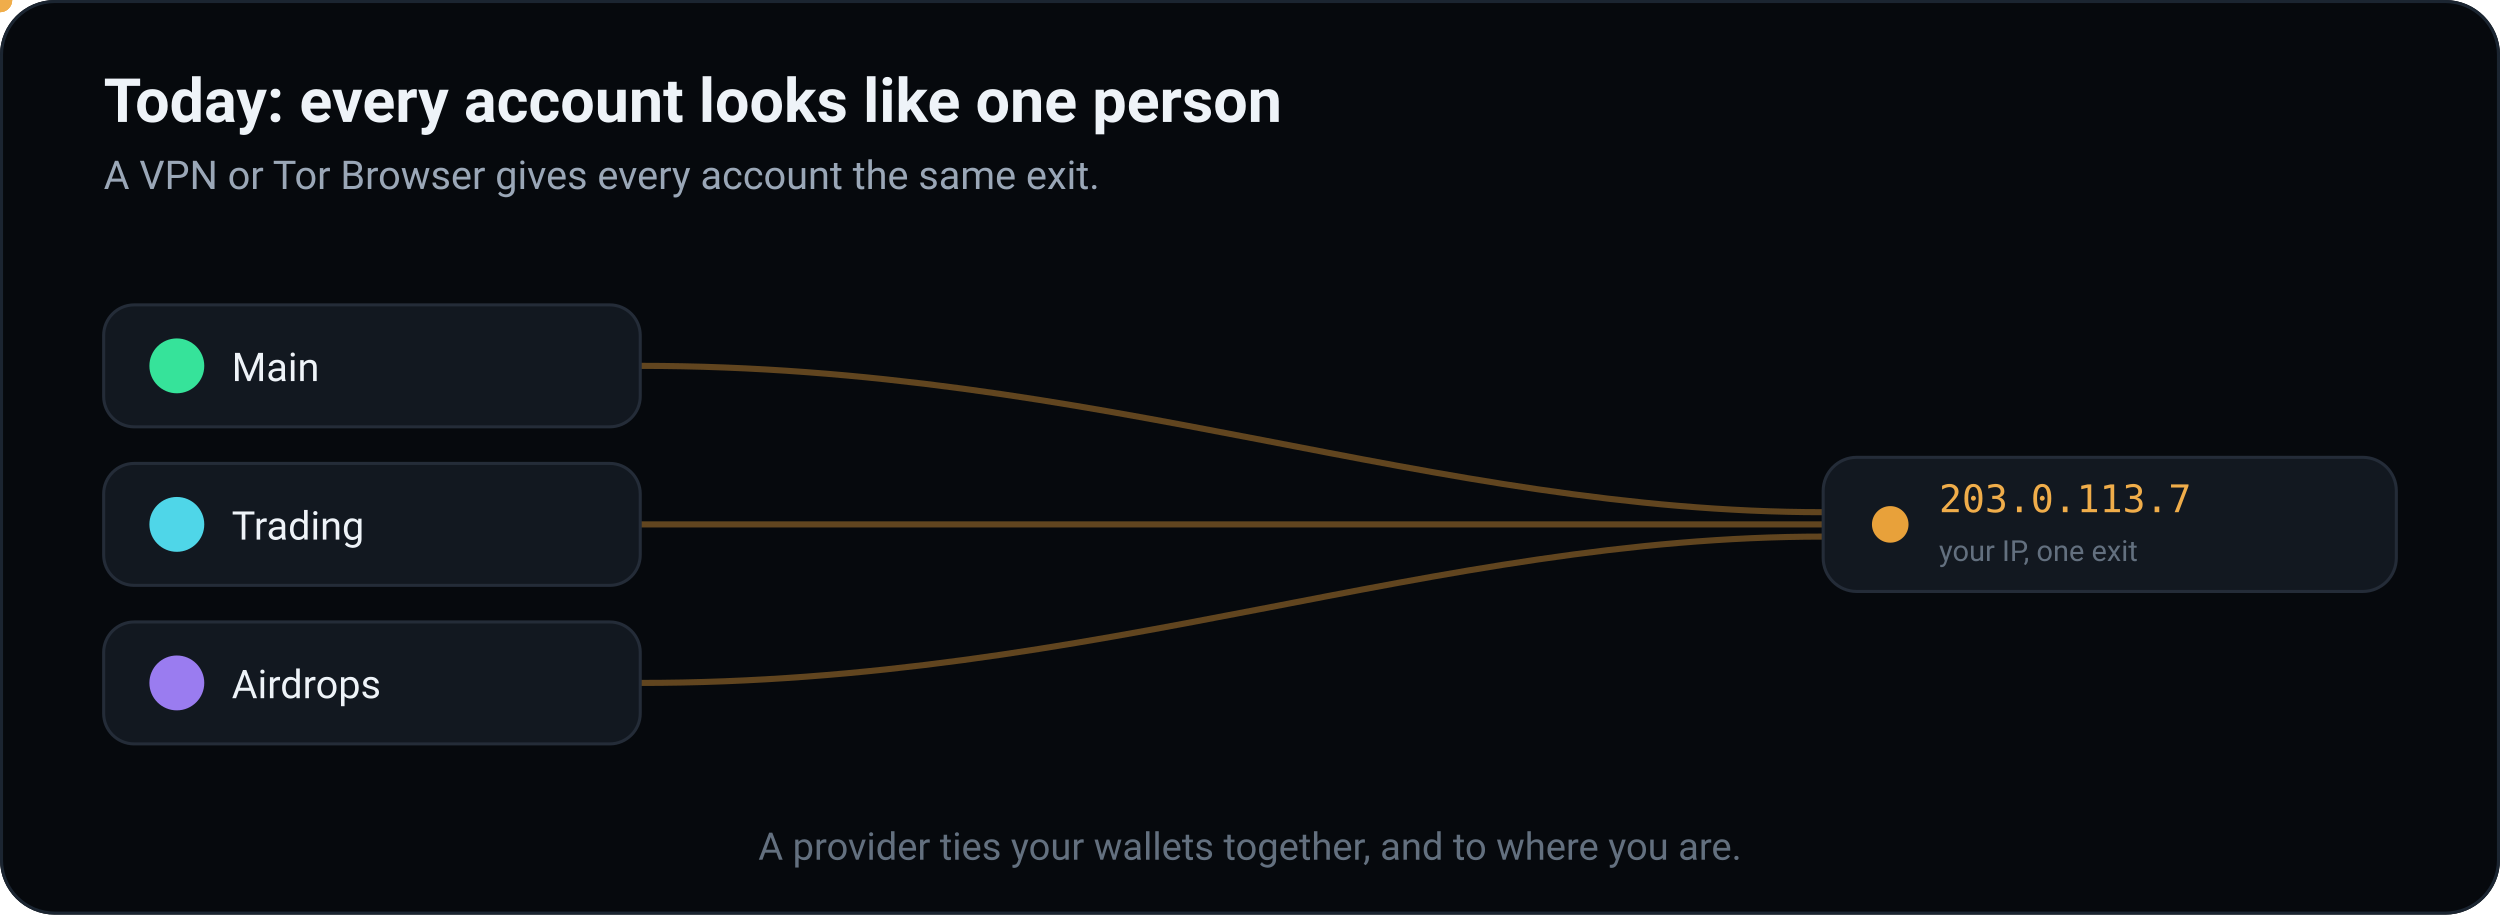
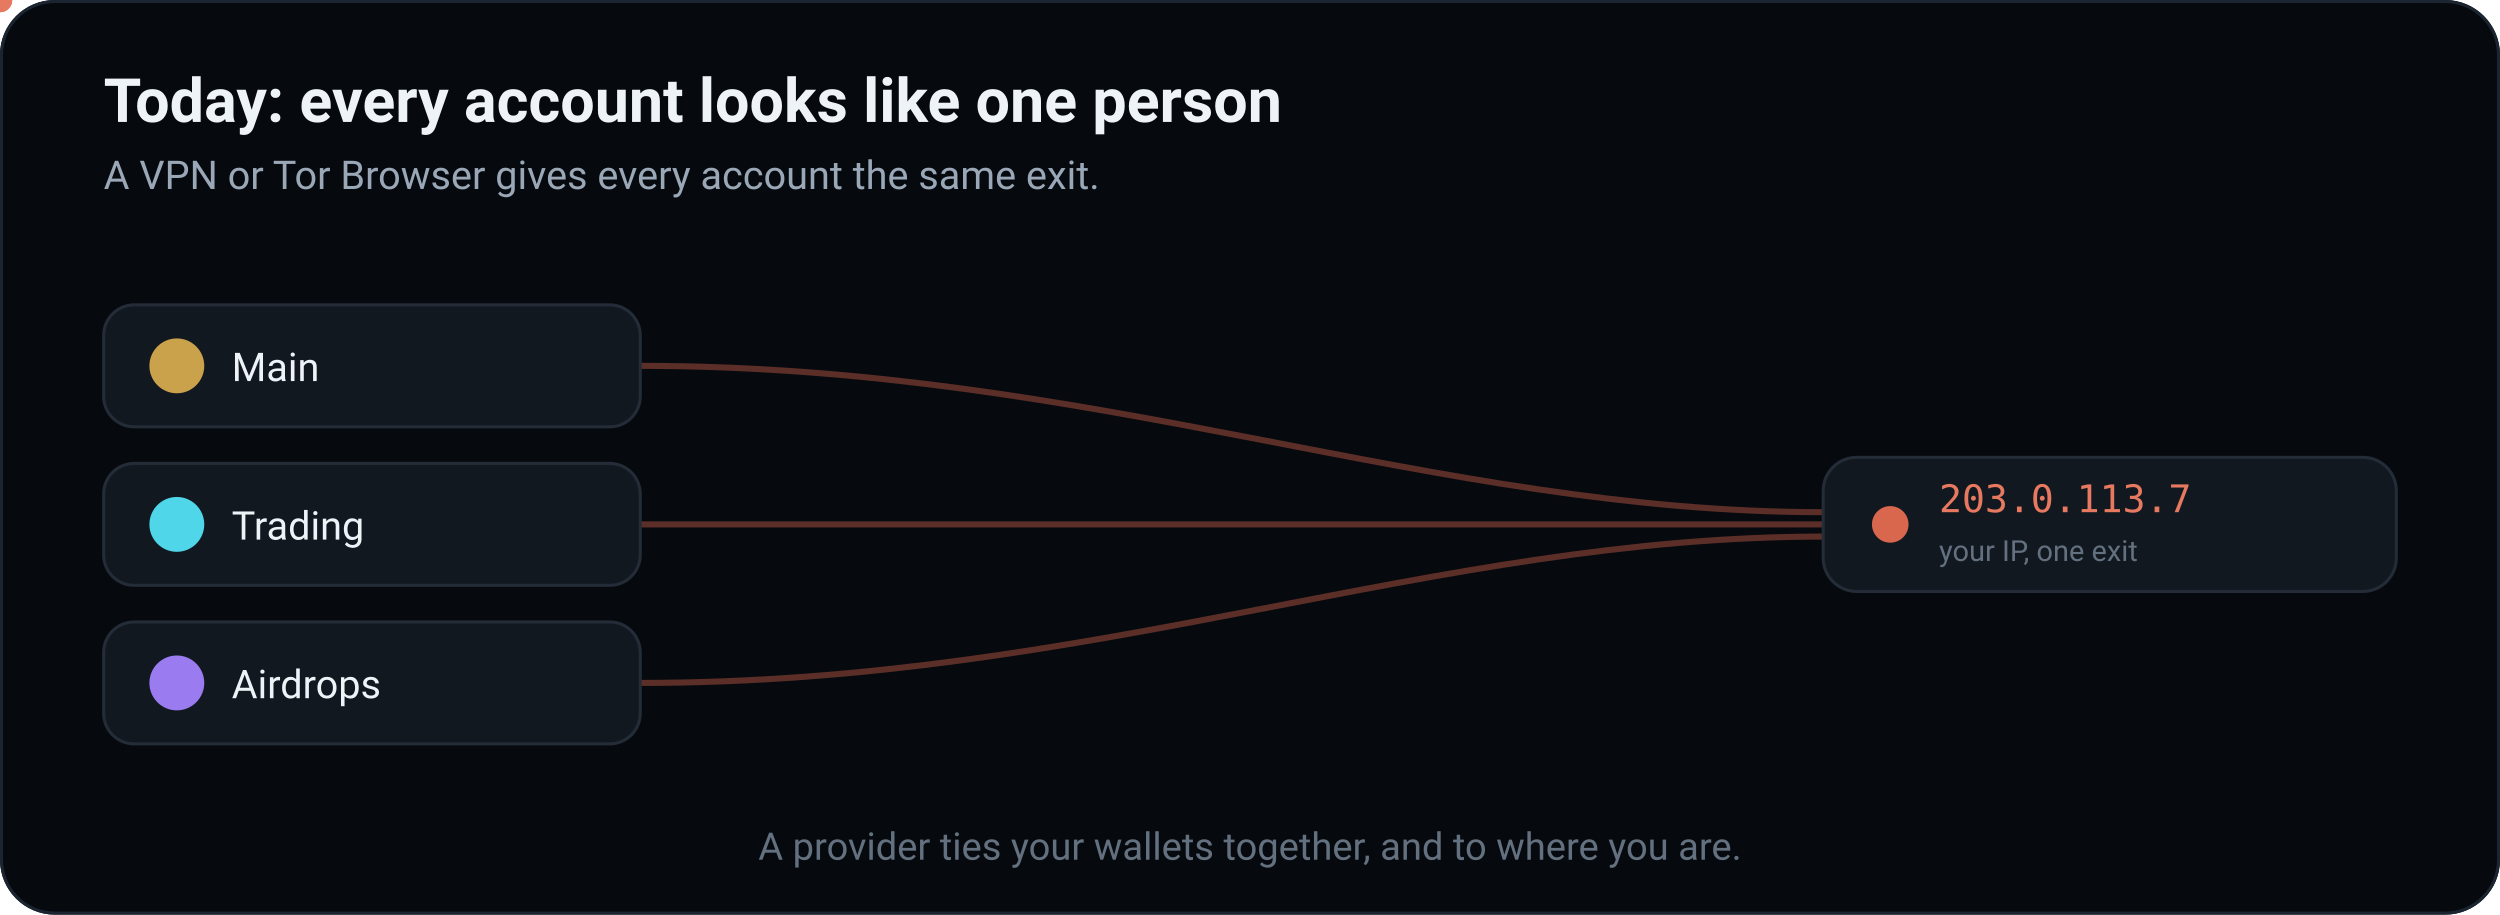
<svg xmlns="http://www.w3.org/2000/svg" xmlns:xlink="http://www.w3.org/1999/xlink" viewBox="0 0 820 300" width="820" height="300" role="img" aria-label="Today every account looks like one person: all accounts share one exit.">
  <defs>
    <style>.t{font-family:-apple-system,"Segoe UI",Roboto,sans-serif}.m{font-family:ui-monospace,"SF Mono",Menlo,monospace}.card{fill:#121820;stroke:#242c38}</style>
  </defs>
  <rect width="820" height="300" rx="18" fill="#06090d" />
  <rect x="0.5" y="0.5" width="819" height="299" rx="17.5" fill="none" stroke="#1b2531" />
  <text class="t" x="34" y="40" font-size="20" font-weight="700" fill="#eef3f8">Today: every account looks like one person</text>
  <text class="t" x="34" y="62" font-size="13" fill="#9aa7b7">A VPN or Tor Browser gives every account the same exit.</text>
-   <path id="lA" d="M210,120 C 360,120 470,168 598,168" fill="none" stroke="#e8a13a" stroke-width="2" stroke-opacity="0.4" />
-   <path id="lB" d="M210,172 C 360,172 470,172 598,172" fill="none" stroke="#e8a13a" stroke-width="2" stroke-opacity="0.4" />
-   <path id="lC" d="M210,224 C 360,224 470,176 598,176" fill="none" stroke="#e8a13a" stroke-width="2" stroke-opacity="0.4" />
+   <path id="lA" d="M210,120 C 360,120 470,168 598,168" fill="none" stroke="#D9674E" stroke-width="2" stroke-opacity="0.4" />
+   <path id="lB" d="M210,172 C 360,172 470,172 598,172" fill="none" stroke="#D9674E" stroke-width="2" stroke-opacity="0.4" />
+   <path id="lC" d="M210,224 C 360,224 470,176 598,176" fill="none" stroke="#D9674E" stroke-width="2" stroke-opacity="0.4" />
  <g>
-     <circle r="4" fill="#f0ad4a" />
+     <circle r="4" fill="#E6795F" />
    <animateMotion dur="2.2s" repeatCount="indefinite">
      <mpath xlink:href="#lA" />
    </animateMotion>
  </g>
  <g>
-     <circle r="4" fill="#f0ad4a" />
+     <circle r="4" fill="#E6795F" />
    <animateMotion dur="2.2s" begin="-0.7s" repeatCount="indefinite">
      <mpath xlink:href="#lB" />
    </animateMotion>
  </g>
  <g>
-     <circle r="4" fill="#f0ad4a" />
+     <circle r="4" fill="#E6795F" />
    <animateMotion dur="2.2s" begin="-1.4s" repeatCount="indefinite">
      <mpath xlink:href="#lC" />
    </animateMotion>
  </g>
  <g class="t">
    <rect class="card" x="34" y="100" width="176" height="40" rx="10" />
-     <circle cx="58" cy="120" r="9" fill="#36e39a" />
+     <circle cx="58" cy="120" r="9" fill="#C9A24B" />
    <text x="76" y="125" font-size="13" fill="#eef3f8">Main</text>
    <rect class="card" x="34" y="152" width="176" height="40" rx="10" />
    <circle cx="58" cy="172" r="9" fill="#4fd6e8" />
    <text x="76" y="177" font-size="13" fill="#eef3f8">Trading</text>
    <rect class="card" x="34" y="204" width="176" height="40" rx="10" />
    <circle cx="58" cy="224" r="9" fill="#9a7cf0" />
    <text x="76" y="229" font-size="13" fill="#eef3f8">Airdrops</text>
  </g>
  <rect class="card" x="598" y="150" width="188" height="44" rx="11" />
-   <circle cx="620" cy="172" r="6" fill="#e8a13a">
+   <circle cx="620" cy="172" r="6" fill="#D9674E">
    <animate attributeName="opacity" values="0.4;1;0.4" dur="1.8s" repeatCount="indefinite" />
  </circle>
-   <text class="m" x="636" y="168" font-size="12.5" fill="#f0ad4a">203.0.113.7</text>
+   <text class="m" x="636" y="168" font-size="12.5" fill="#E6795F">203.0.113.7</text>
  <text class="t" x="636" y="184" font-size="9.5" fill="#63707f">your IP, one exit</text>
  <text class="t" x="410" y="282" font-size="12.5" fill="#63707f" text-anchor="middle">A provider ties your wallets together, and to where you are.</text>
</svg>
